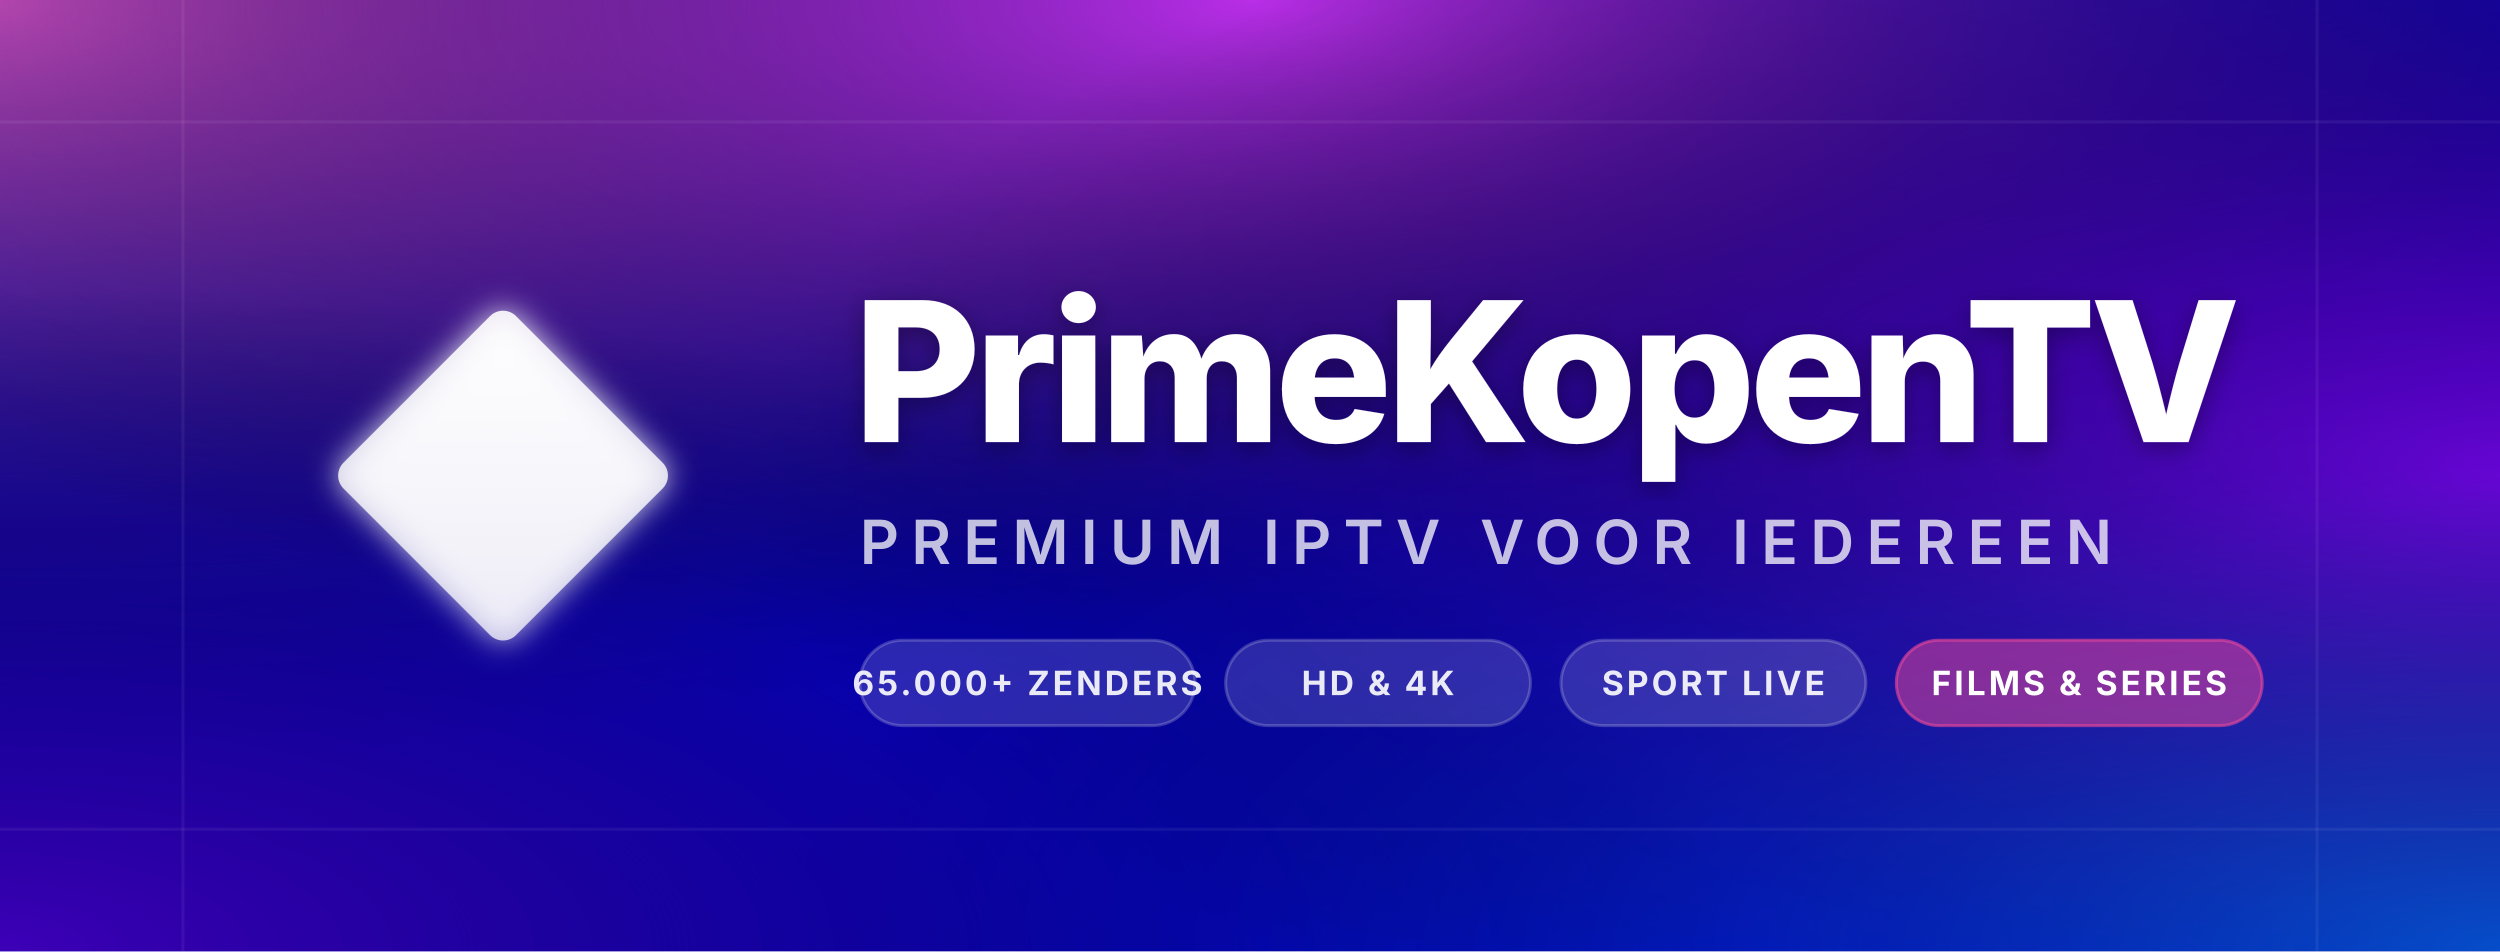
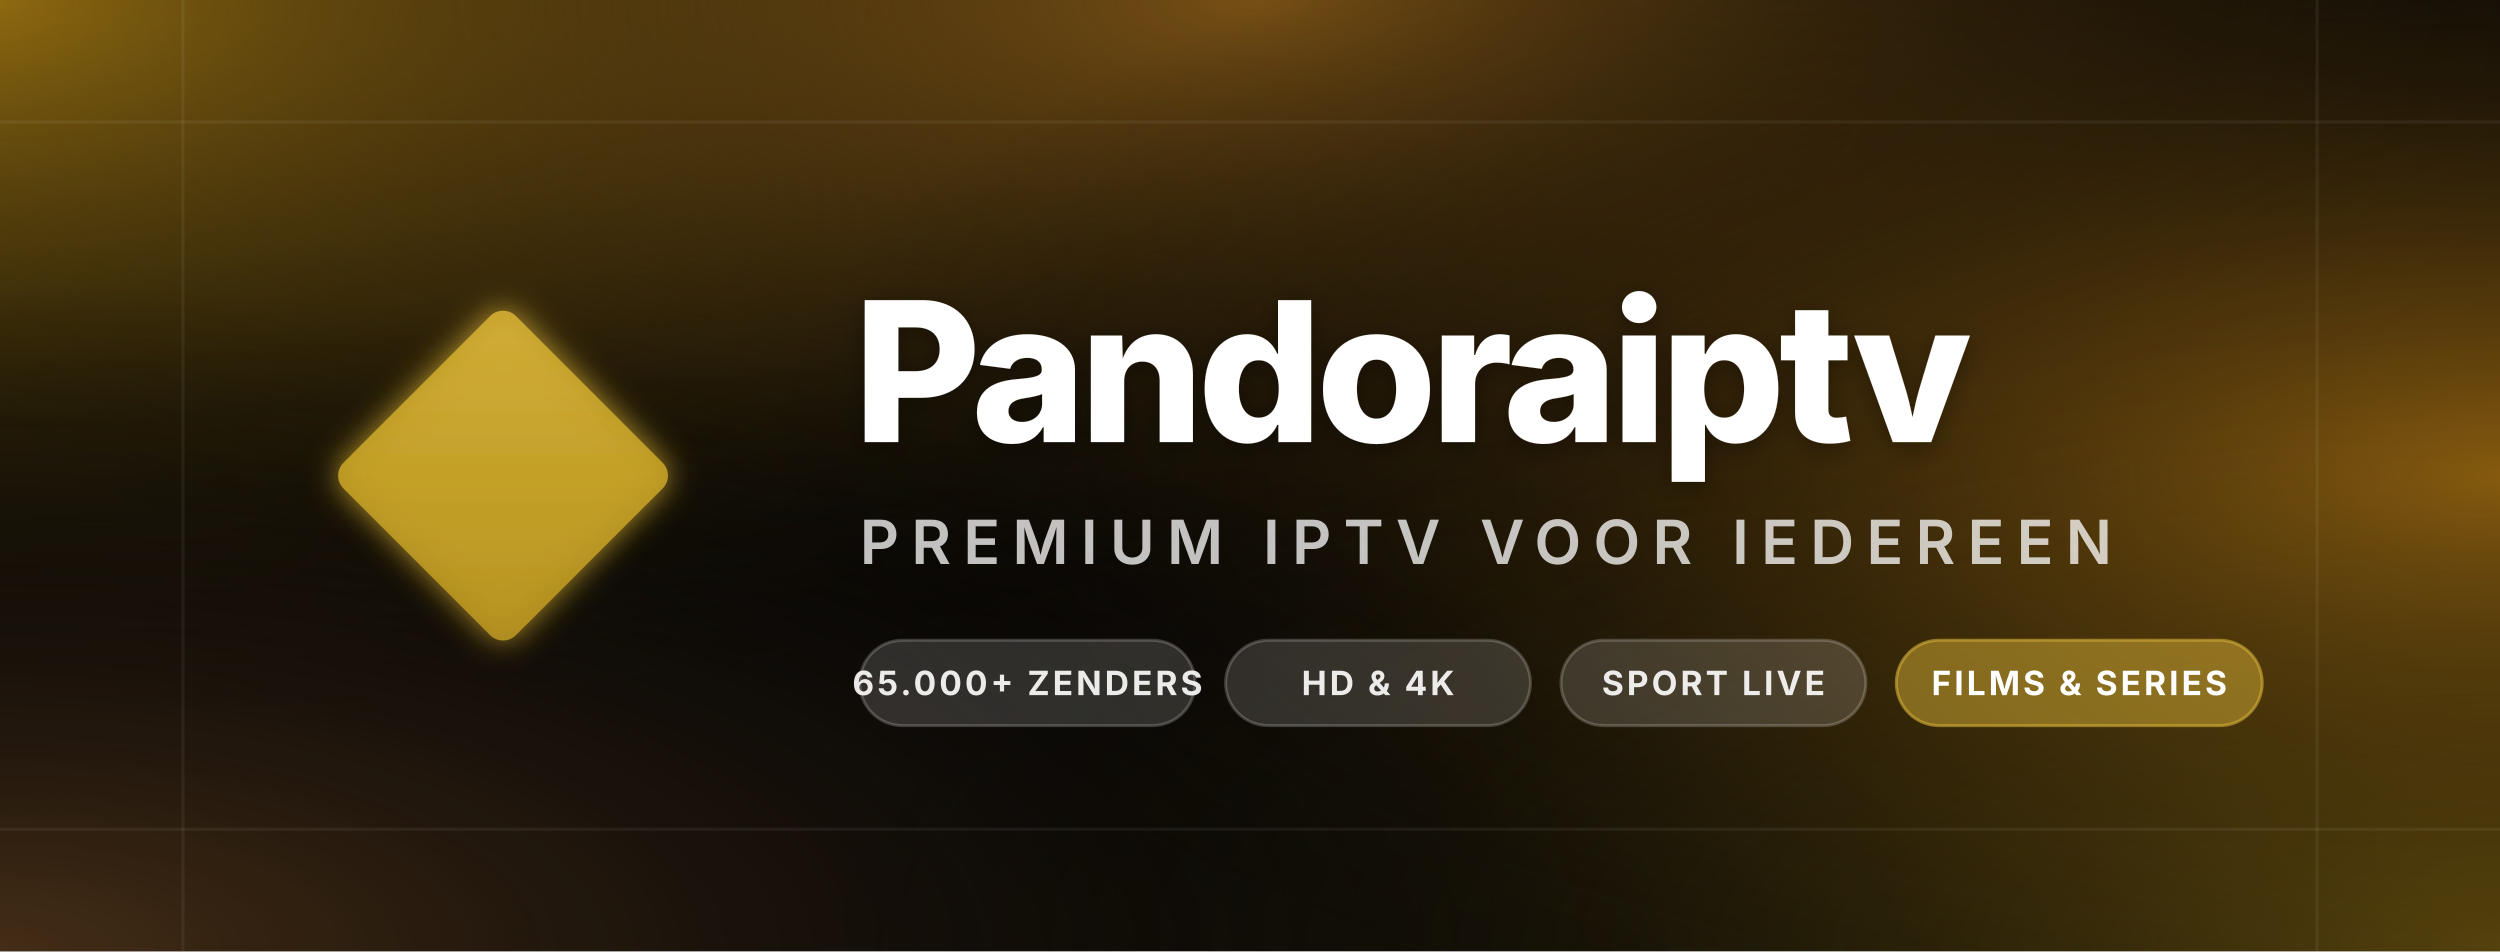
<svg xmlns="http://www.w3.org/2000/svg" width="820" height="312" viewBox="0 0 820 312">
  <defs>
    <radialGradient id="bg1" cx="0%" cy="0%" r="80%">
-       <stop offset="0%" stop-color="hsl(305,100%,70%)" />
+       <stop offset="0%" stop-color="hsl(43,80%,45%)" />
      <stop offset="100%" stop-color="transparent" />
    </radialGradient>
    <radialGradient id="bg2" cx="50%" cy="0%" r="70%">
-       <stop offset="0%" stop-color="hsl(285,100%,60%)" />
+       <stop offset="0%" stop-color="hsl(36,70%,30%)" />
      <stop offset="100%" stop-color="transparent" />
    </radialGradient>
    <radialGradient id="bg3" cx="100%" cy="50%" r="70%">
-       <stop offset="0%" stop-color="hsl(270,100%,50%)" />
+       <stop offset="0%" stop-color="hsl(38,80%,35%)" />
      <stop offset="100%" stop-color="transparent" />
    </radialGradient>
    <radialGradient id="bg4" cx="0%" cy="100%" r="70%">
-       <stop offset="0%" stop-color="hsl(260,100%,40%)" />
+       <stop offset="0%" stop-color="hsl(30,50%,20%)" />
      <stop offset="100%" stop-color="transparent" />
    </radialGradient>
    <radialGradient id="bg5" cx="100%" cy="100%" r="70%">
-       <stop offset="0%" stop-color="hsl(190,100%,50%)" stop-opacity="0.4" />
+       <stop offset="0%" stop-color="hsl(45,80%,45%)" stop-opacity="0.4" />
      <stop offset="100%" stop-color="transparent" />
    </radialGradient>
    <linearGradient id="diamond-grad" x1="0%" y1="0%" x2="100%" y2="100%">
-       <stop offset="0%" stop-color="#ffffff" />
-       <stop offset="100%" stop-color="rgba(255,255,255,0.8)" />
+       <stop offset="0%" stop-color="#D4AF37" />
+       <stop offset="100%" stop-color="#B8941F" />
    </linearGradient>
    <filter id="glow">
      <feGaussianBlur stdDeviation="5" result="blur" />
      <feMerge>
        <feMergeNode in="blur" />
        <feMergeNode in="SourceGraphic" />
      </feMerge>
    </filter>
    <filter id="text-shadow">
      <feDropShadow dx="0" dy="2" stdDeviation="4" flood-color="rgba(0,0,0,0.35)" />
    </filter>
  </defs>
-   <rect width="820" height="312" fill="#0002ff" />
+   <rect width="820" height="312" fill="#080808" />
  <rect width="820" height="312" fill="url(#bg1)" />
  <rect width="820" height="312" fill="url(#bg2)" />
  <rect width="820" height="312" fill="url(#bg3)" />
  <rect width="820" height="312" fill="url(#bg4)" />
  <rect width="820" height="312" fill="url(#bg5)" />
  <rect width="820" height="312" fill="rgba(0,0,0,0.1)" />
  <line x1="60" y1="0" x2="60" y2="312" stroke="rgba(255,255,255,0.06)" stroke-width="1" />
  <line x1="760" y1="0" x2="760" y2="312" stroke="rgba(255,255,255,0.06)" stroke-width="1" />
  <line x1="0" y1="40" x2="820" y2="40" stroke="rgba(255,255,255,0.06)" stroke-width="1" />
  <line x1="0" y1="272" x2="820" y2="272" stroke="rgba(255,255,255,0.06)" stroke-width="1" />
  <g filter="url(#glow)" transform="translate(165, 156)">
    <rect x="-40" y="-40" width="80" height="80" rx="6" fill="url(#diamond-grad)" transform="rotate(45 0 0)" opacity="0.9" />
  </g>
  <g filter="url(#text-shadow)">
    <text x="280" y="145" font-family="'Figtree', 'Inter', 'Segoe UI', Arial, sans-serif" font-weight="800" font-size="64" fill="#ffffff" letter-spacing="-2">
-       PrimeKopenTV
+       Pandoraiptv
    </text>
  </g>
  <text x="282" y="185" font-family="'Figtree', 'Inter', 'Segoe UI', Arial, sans-serif" font-weight="600" font-size="20" fill="rgba(255,255,255,0.75)" letter-spacing="4">
    PREMIUM IPTV VOOR IEDEREEN
  </text>
  <g font-family="'Figtree', 'Inter', 'Segoe UI', Arial, sans-serif" font-weight="700" font-size="11">
    <rect x="282" y="210" width="110" height="28" rx="14" fill="rgba(255,255,255,0.15)" stroke="rgba(255,255,255,0.2)" stroke-width="1" />
    <text x="337" y="228" text-anchor="middle" fill="rgba(255,255,255,0.9)" letter-spacing="1">65.000+ ZENDERS</text>
    <rect x="402" y="210" width="100" height="28" rx="14" fill="rgba(255,255,255,0.15)" stroke="rgba(255,255,255,0.2)" stroke-width="1" />
    <text x="452" y="228" text-anchor="middle" fill="rgba(255,255,255,0.9)" letter-spacing="1">HD &amp; 4K</text>
    <rect x="512" y="210" width="100" height="28" rx="14" fill="rgba(255,255,255,0.15)" stroke="rgba(255,255,255,0.2)" stroke-width="1" />
    <text x="562" y="228" text-anchor="middle" fill="rgba(255,255,255,0.9)" letter-spacing="1">SPORT LIVE</text>
-     <rect x="622" y="210" width="120" height="28" rx="14" fill="rgba(236,72,153,0.5)" stroke="rgba(236,72,153,0.6)" stroke-width="1" />
+     <rect x="622" y="210" width="120" height="28" rx="14" fill="rgba(212,175,55,0.5)" stroke="rgba(212,175,55,0.6)" stroke-width="1" />
    <text x="682" y="228" text-anchor="middle" fill="#ffffff" letter-spacing="1">FILMS &amp; SERIES</text>
  </g>
</svg>
